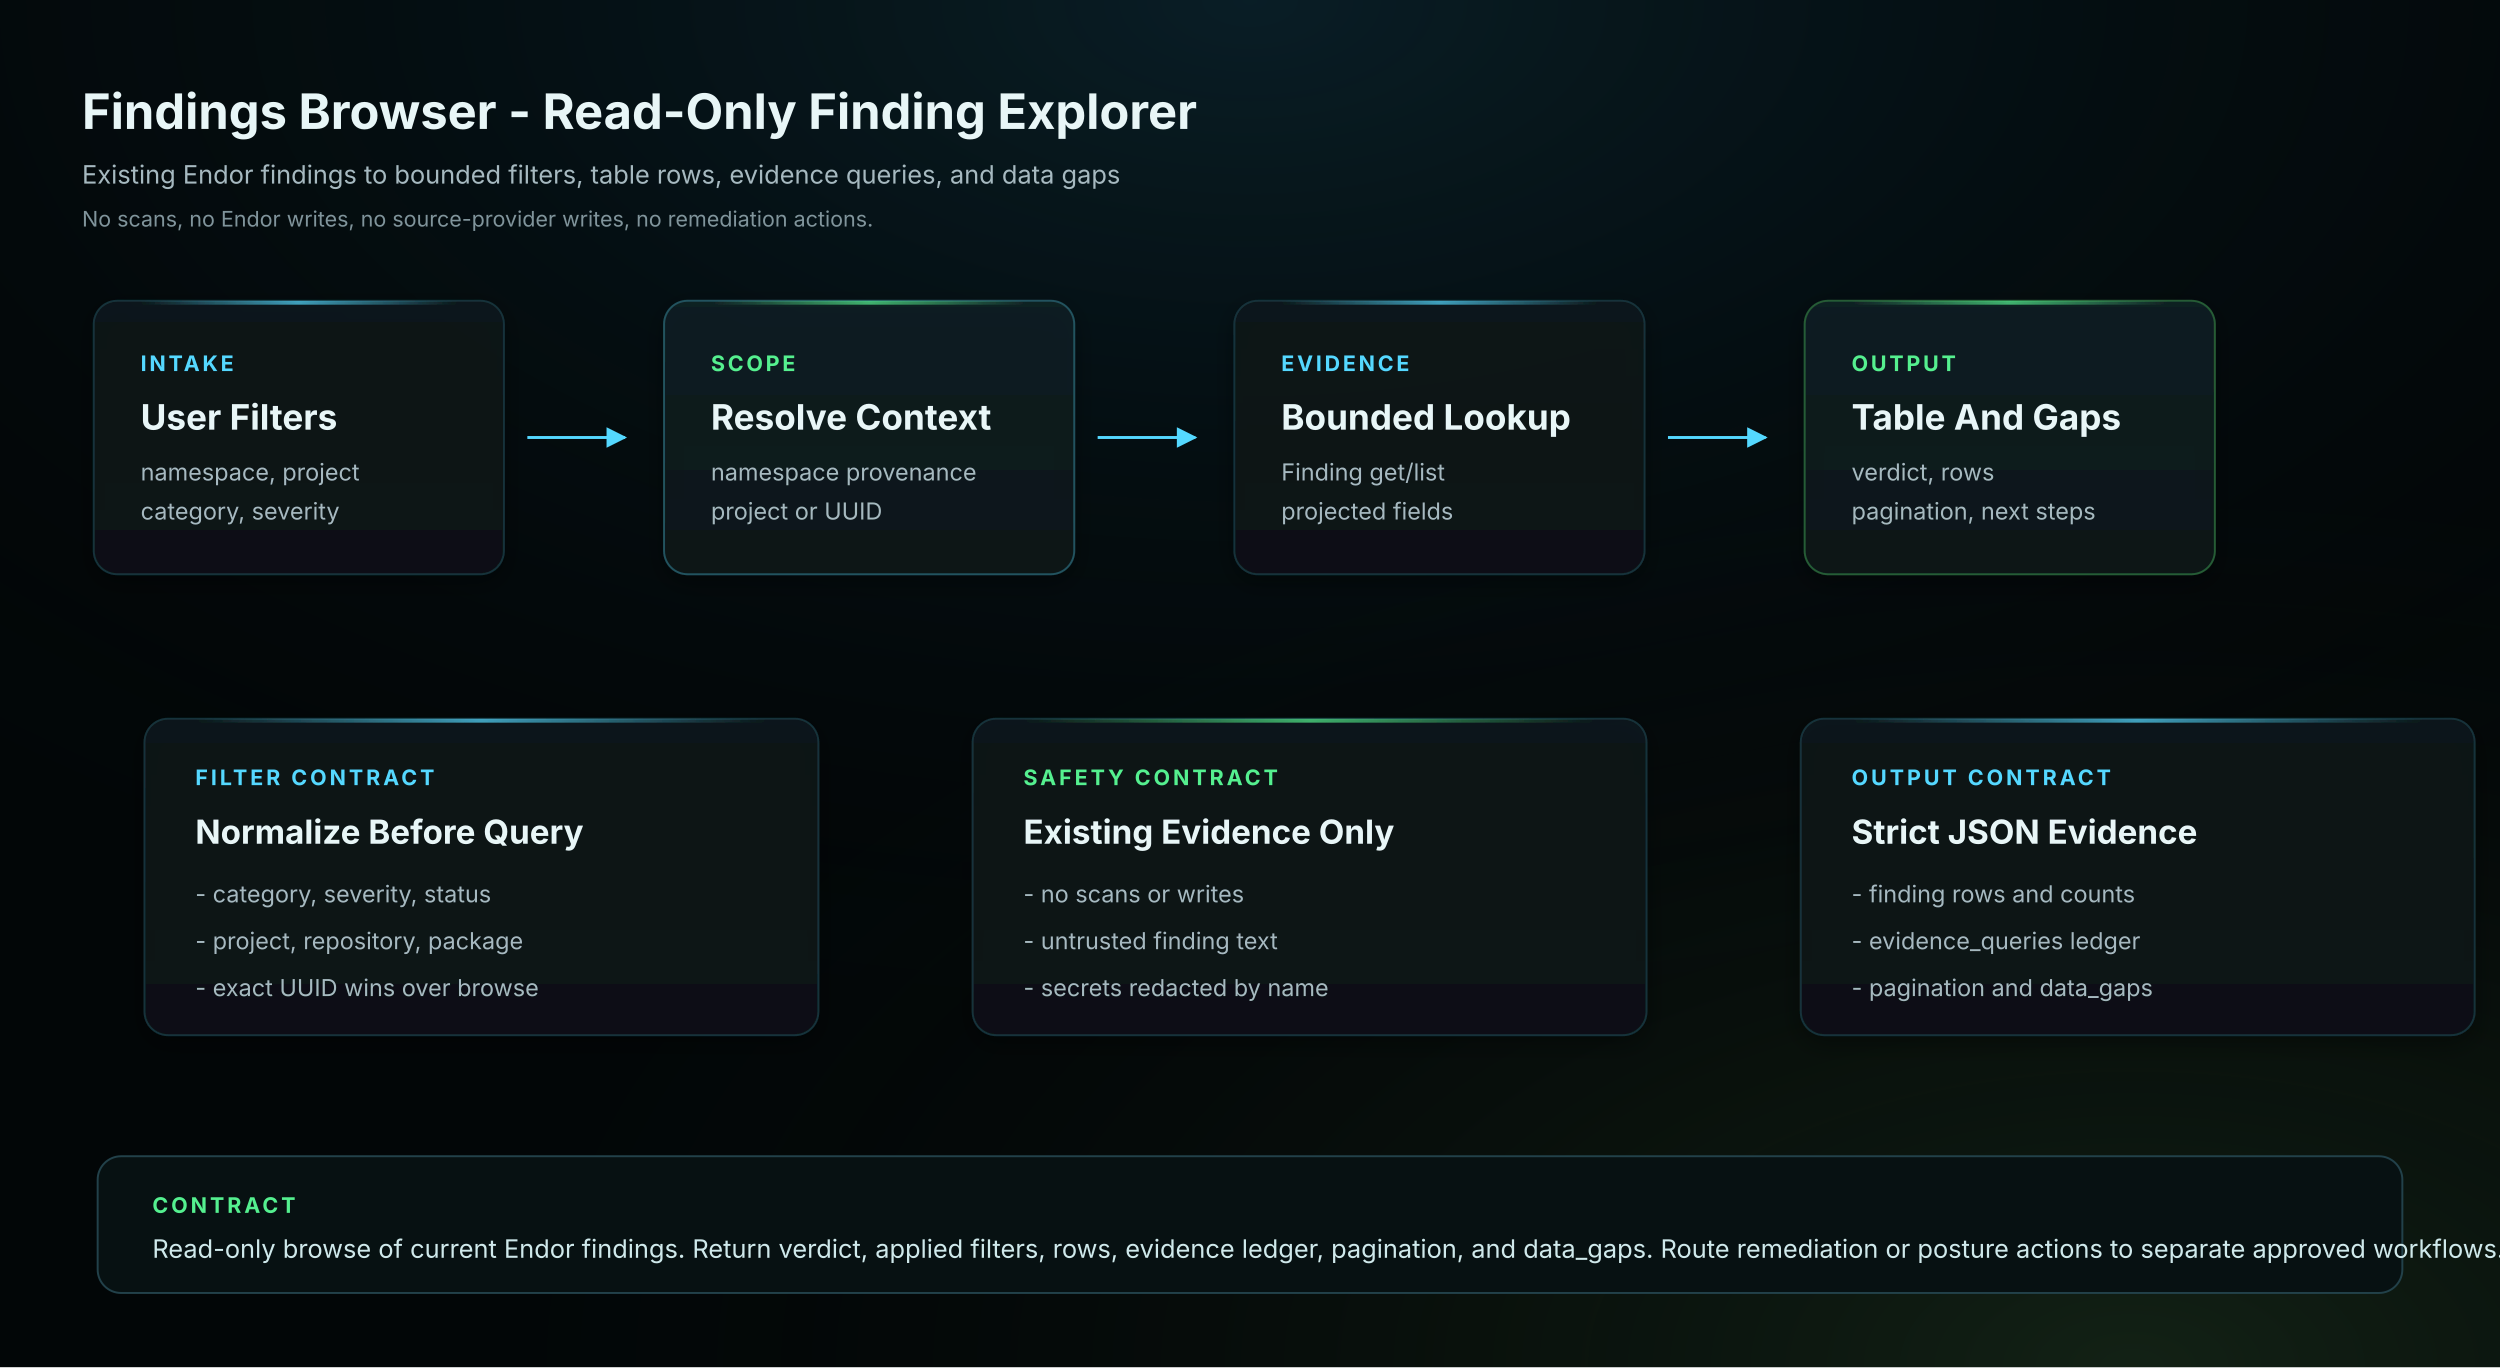
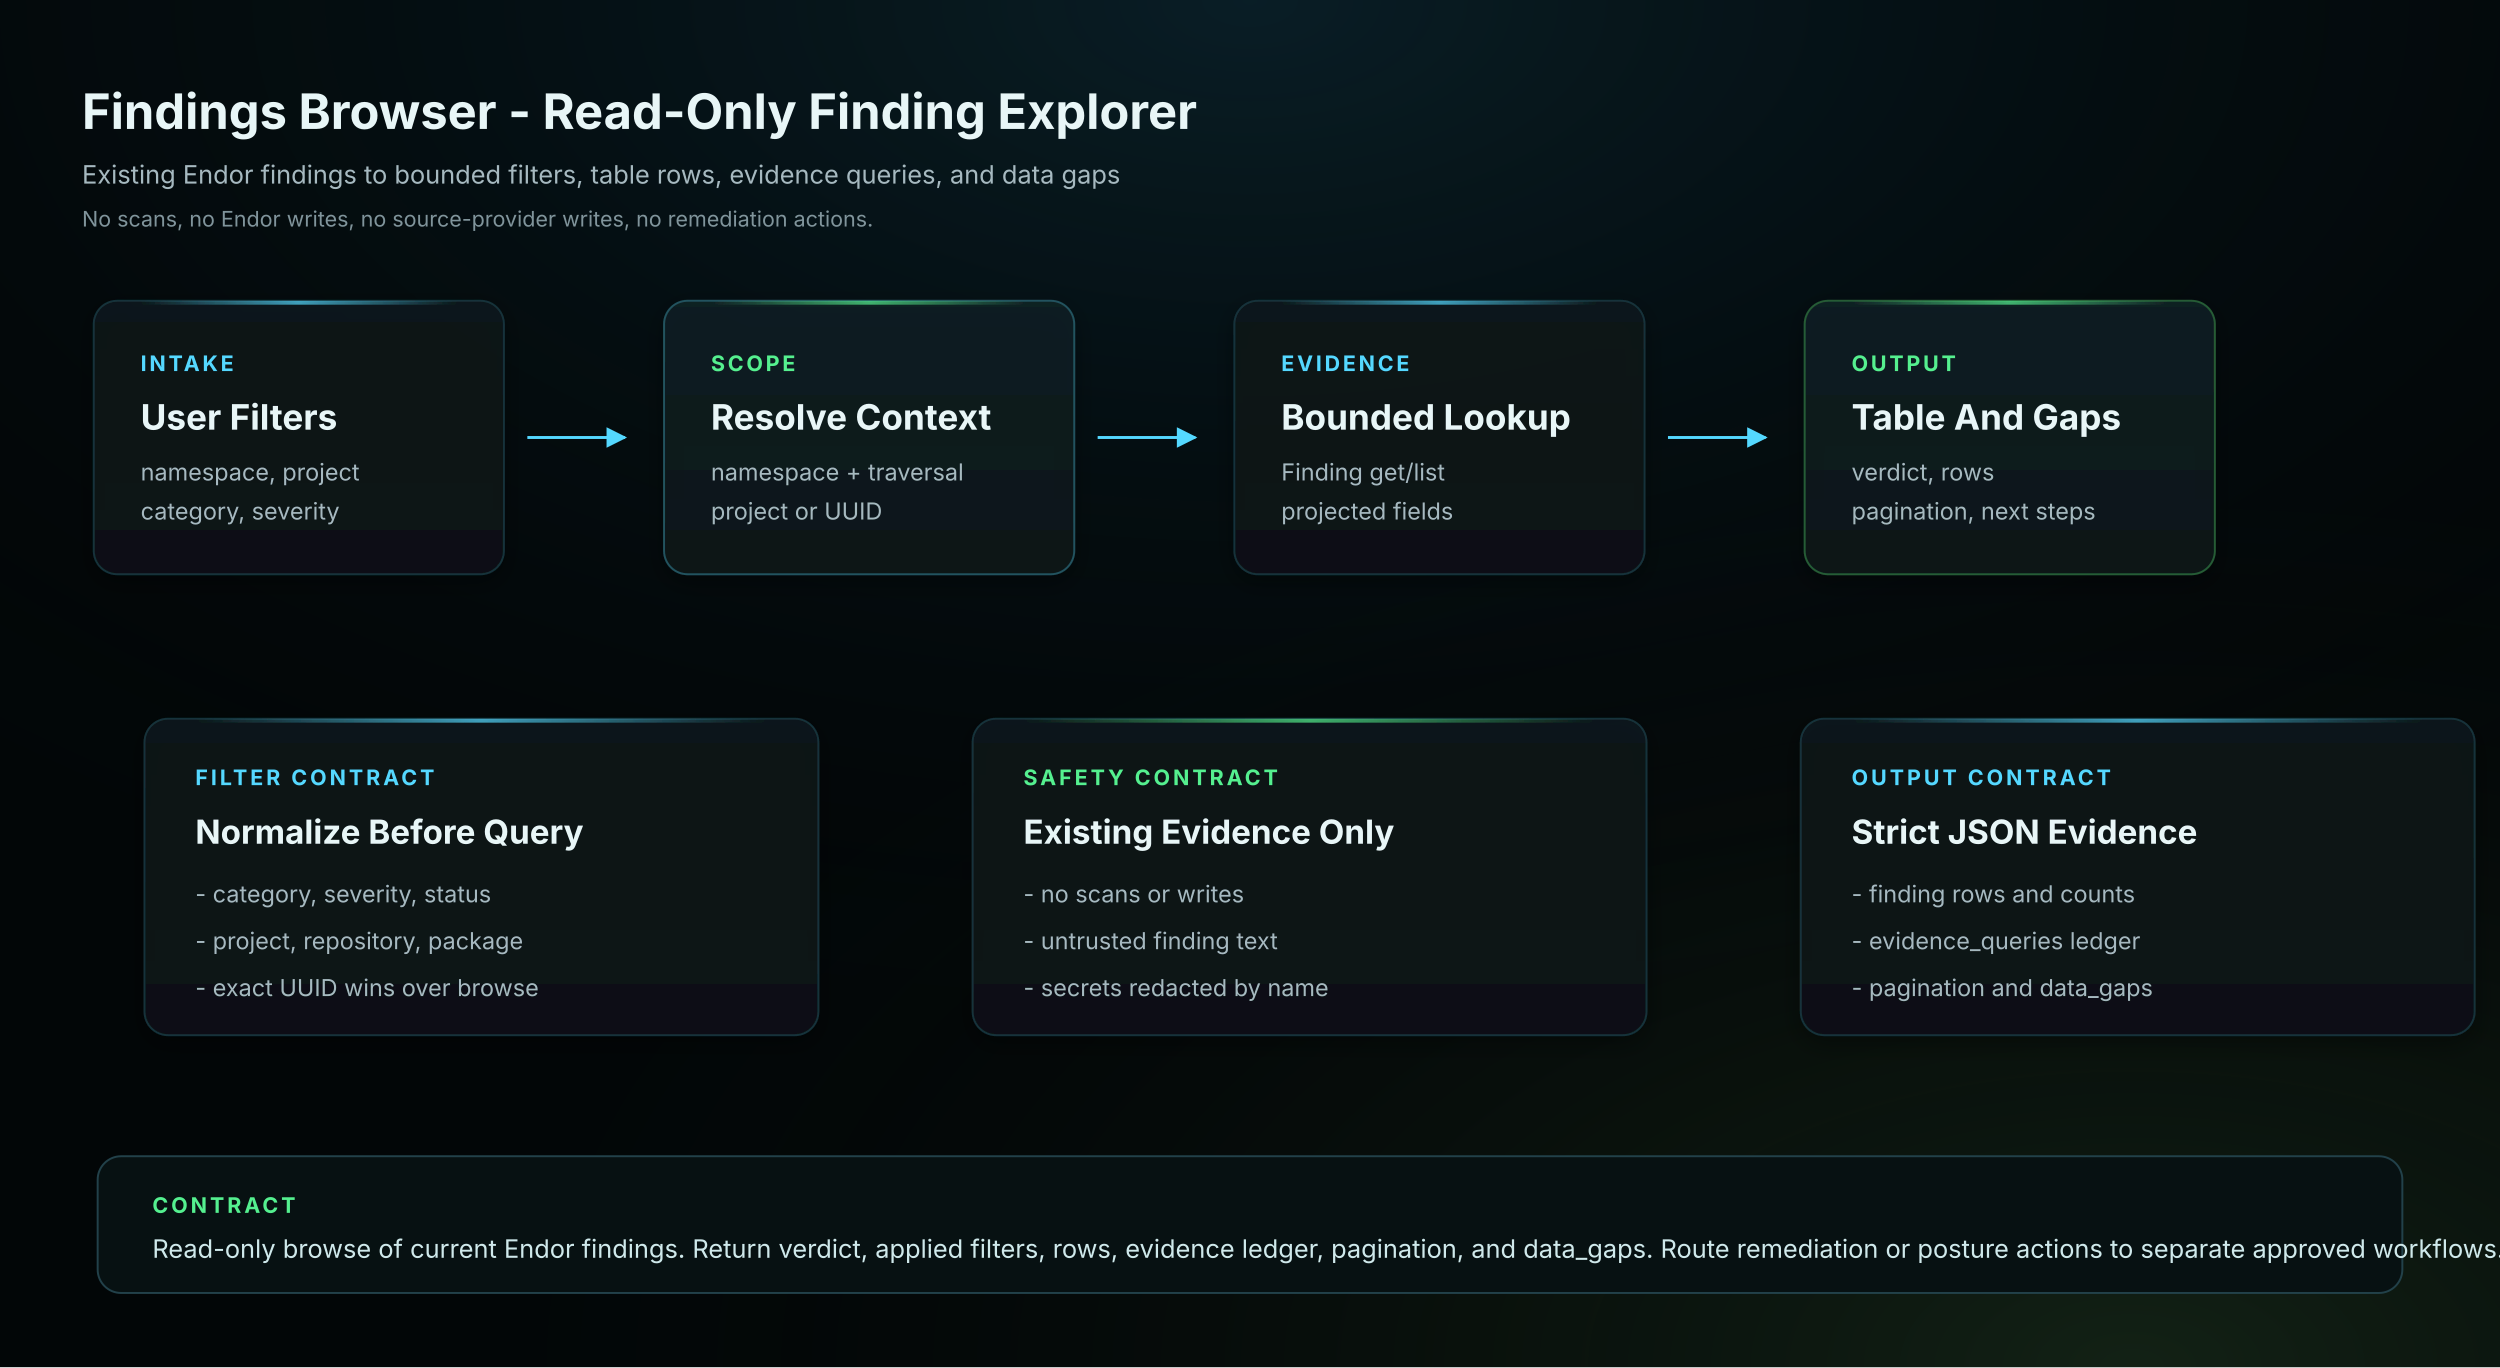
<svg xmlns="http://www.w3.org/2000/svg" viewBox="0 0 1280 700" font-family="-apple-system, BlinkMacSystemFont, 'Segoe UI', Inter, Geist, sans-serif">
  <defs>
    <radialGradient id="bgGlow" cx="50%" cy="0%" r="80%">
      <stop offset="0%" stop-color="#123a4a" stop-opacity="0.46" />
      <stop offset="100%" stop-color="#020607" stop-opacity="0" />
    </radialGradient>
    <radialGradient id="bgGlow2" cx="85%" cy="100%" r="70%">
      <stop offset="0%" stop-color="#31522d" stop-opacity="0.36" />
      <stop offset="100%" stop-color="#020607" stop-opacity="0" />
    </radialGradient>
    <linearGradient id="cardGlass" x1="0%" y1="0%" x2="0%" y2="100%">
      <stop offset="0%" stop-color="#0d171a" stop-opacity="0.94" />
      <stop offset="100%" stop-color="#091113" stop-opacity="0.98" />
    </linearGradient>
    <linearGradient id="cardGlassActive" x1="0%" y1="0%" x2="0%" y2="100%">
      <stop offset="0%" stop-color="#102024" stop-opacity="0.96" />
      <stop offset="100%" stop-color="#0a1517" stop-opacity="0.98" />
    </linearGradient>
    <linearGradient id="hairline" x1="0%" y1="0%" x2="100%" y2="0%">
      <stop offset="0%" stop-color="#54d8ff" stop-opacity="0" />
      <stop offset="50%" stop-color="#54d8ff" stop-opacity="0.70" />
      <stop offset="100%" stop-color="#54d8ff" stop-opacity="0" />
    </linearGradient>
    <linearGradient id="hairlineGreen" x1="0%" y1="0%" x2="100%" y2="0%">
      <stop offset="0%" stop-color="#54f08f" stop-opacity="0" />
      <stop offset="50%" stop-color="#54f08f" stop-opacity="0.70" />
      <stop offset="100%" stop-color="#54f08f" stop-opacity="0" />
    </linearGradient>
    <filter id="cardShadow" x="-10%" y="-10%" width="120%" height="130%">
      <feGaussianBlur in="SourceAlpha" stdDeviation="6" />
      <feOffset dx="0" dy="4" />
      <feComponentTransfer>
        <feFuncA type="linear" slope="0.38" />
      </feComponentTransfer>
      <feMerge>
        <feMergeNode />
        <feMergeNode in="SourceGraphic" />
      </feMerge>
    </filter>
    <marker id="arrow" viewBox="0 0 10 10" refX="9" refY="5" markerWidth="7" markerHeight="7" orient="auto-start-reverse">
      <path d="M 0 0 L 10 5 L 0 10 z" fill="#54d8ff" />
    </marker>
  </defs>
  <rect width="1280" height="700" fill="#020607" />
  <rect width="1280" height="700" fill="url(#bgGlow)" />
  <rect width="1280" height="700" fill="url(#bgGlow2)" />
  <g transform="translate(42, 38)">
    <text x="0" y="28" font-size="25" font-weight="700" fill="#e8f6f7">Findings Browser - Read-Only Finding Explorer</text>
    <text x="0" y="56" font-size="13" fill="#a6b9c0">Existing Endor findings to bounded filters, table rows, evidence queries, and data gaps</text>
    <text x="0" y="78" font-size="11" fill="#80949b">No scans, no Endor writes, no source-provider writes, no remediation actions.</text>
  </g>
  <g transform="translate(48, 154)">
    <g filter="url(#cardShadow)">
      <rect width="210" height="140" rx="12" fill="url(#cardGlass)" stroke="#17323a" />
      <rect x="24" y="0" width="162" height="2" fill="url(#hairline)" />
      <text x="24" y="36" font-size="11" font-weight="700" fill="#54d8ff" letter-spacing="1.4">INTAKE</text>
      <text x="24" y="66" font-size="18" font-weight="700" fill="#e8f6f7">User Filters</text>
      <text x="24" y="92" font-size="12" fill="#a6b9c0">namespace, project</text>
      <text x="24" y="112" font-size="12" fill="#a6b9c0">category, severity</text>
    </g>
    <line x1="222" y1="70" x2="272" y2="70" stroke="#54d8ff" stroke-width="1.5" marker-end="url(#arrow)" />
    <g transform="translate(292,0)" filter="url(#cardShadow)">
      <rect width="210" height="140" rx="12" fill="url(#cardGlassActive)" stroke="#23525e" />
      <rect x="24" y="0" width="162" height="2" fill="url(#hairlineGreen)" />
      <text x="24" y="36" font-size="11" font-weight="700" fill="#54f08f" letter-spacing="1.4">SCOPE</text>
      <text x="24" y="66" font-size="18" font-weight="700" fill="#e8f6f7">Resolve Context</text>
-       <text x="24" y="92" font-size="12" fill="#a6b9c0">namespace provenance</text>
+       <text x="24" y="92" font-size="12" fill="#a6b9c0">namespace + traversal</text>
      <text x="24" y="112" font-size="12" fill="#a6b9c0">project or UUID</text>
    </g>
    <line x1="514" y1="70" x2="564" y2="70" stroke="#54d8ff" stroke-width="1.5" marker-end="url(#arrow)" />
    <g transform="translate(584,0)" filter="url(#cardShadow)">
      <rect width="210" height="140" rx="12" fill="url(#cardGlass)" stroke="#17323a" />
      <rect x="24" y="0" width="162" height="2" fill="url(#hairline)" />
      <text x="24" y="36" font-size="11" font-weight="700" fill="#54d8ff" letter-spacing="1.4">EVIDENCE</text>
      <text x="24" y="66" font-size="18" font-weight="700" fill="#e8f6f7">Bounded Lookup</text>
      <text x="24" y="92" font-size="12" fill="#a6b9c0">Finding get/list</text>
      <text x="24" y="112" font-size="12" fill="#a6b9c0">projected fields</text>
    </g>
    <line x1="806" y1="70" x2="856" y2="70" stroke="#54d8ff" stroke-width="1.5" marker-end="url(#arrow)" />
    <g transform="translate(876,0)" filter="url(#cardShadow)">
      <rect width="210" height="140" rx="12" fill="url(#cardGlassActive)" stroke="#255b36" />
      <rect x="24" y="0" width="162" height="2" fill="url(#hairlineGreen)" />
      <text x="24" y="36" font-size="11" font-weight="700" fill="#54f08f" letter-spacing="1.4">OUTPUT</text>
      <text x="24" y="66" font-size="18" font-weight="700" fill="#e8f6f7">Table And Gaps</text>
      <text x="24" y="92" font-size="12" fill="#a6b9c0">verdict, rows</text>
      <text x="24" y="112" font-size="12" fill="#a6b9c0">pagination, next steps</text>
    </g>
  </g>
  <g transform="translate(74, 368)">
    <g filter="url(#cardShadow)">
      <rect width="345" height="162" rx="12" fill="url(#cardGlass)" stroke="#17323a" />
      <rect x="26" y="0" width="293" height="2" fill="url(#hairline)" />
      <text x="26" y="34" font-size="11" font-weight="700" fill="#54d8ff" letter-spacing="1.5">FILTER CONTRACT</text>
      <text x="26" y="64" font-size="17" font-weight="700" fill="#e8f6f7">Normalize Before Query</text>
      <text x="26" y="94" font-size="12" fill="#a6b9c0">- category, severity, status</text>
      <text x="26" y="118" font-size="12" fill="#a6b9c0">- project, repository, package</text>
      <text x="26" y="142" font-size="12" fill="#a6b9c0">- exact UUID wins over browse</text>
    </g>
    <g transform="translate(424,0)" filter="url(#cardShadow)">
      <rect width="345" height="162" rx="12" fill="url(#cardGlass)" stroke="#17323a" />
      <rect x="26" y="0" width="293" height="2" fill="url(#hairlineGreen)" />
      <text x="26" y="34" font-size="11" font-weight="700" fill="#54f08f" letter-spacing="1.5">SAFETY CONTRACT</text>
      <text x="26" y="64" font-size="17" font-weight="700" fill="#e8f6f7">Existing Evidence Only</text>
      <text x="26" y="94" font-size="12" fill="#a6b9c0">- no scans or writes</text>
      <text x="26" y="118" font-size="12" fill="#a6b9c0">- untrusted finding text</text>
      <text x="26" y="142" font-size="12" fill="#a6b9c0">- secrets redacted by name</text>
    </g>
    <g transform="translate(848,0)" filter="url(#cardShadow)">
      <rect width="345" height="162" rx="12" fill="url(#cardGlass)" stroke="#17323a" />
      <rect x="26" y="0" width="293" height="2" fill="url(#hairline)" />
      <text x="26" y="34" font-size="11" font-weight="700" fill="#54d8ff" letter-spacing="1.5">OUTPUT CONTRACT</text>
      <text x="26" y="64" font-size="17" font-weight="700" fill="#e8f6f7">Strict JSON Evidence</text>
      <text x="26" y="94" font-size="12" fill="#a6b9c0">- finding rows and counts</text>
      <text x="26" y="118" font-size="12" fill="#a6b9c0">- evidence_queries ledger</text>
      <text x="26" y="142" font-size="12" fill="#a6b9c0">- pagination and data_gaps</text>
    </g>
  </g>
  <g transform="translate(50, 592)">
    <rect width="1180" height="70" rx="12" fill="#071112" stroke="#22414a" />
    <text x="28" y="29" font-size="11" font-weight="700" fill="#54f08f" letter-spacing="1.5">CONTRACT</text>
    <text x="28" y="52" font-size="13" fill="#cfe9eb">Read-only browse of current Endor findings. Return verdict, applied filters, rows, evidence ledger, pagination, and data_gaps. Route remediation or posture actions to separate approved workflows.</text>
  </g>
</svg>
